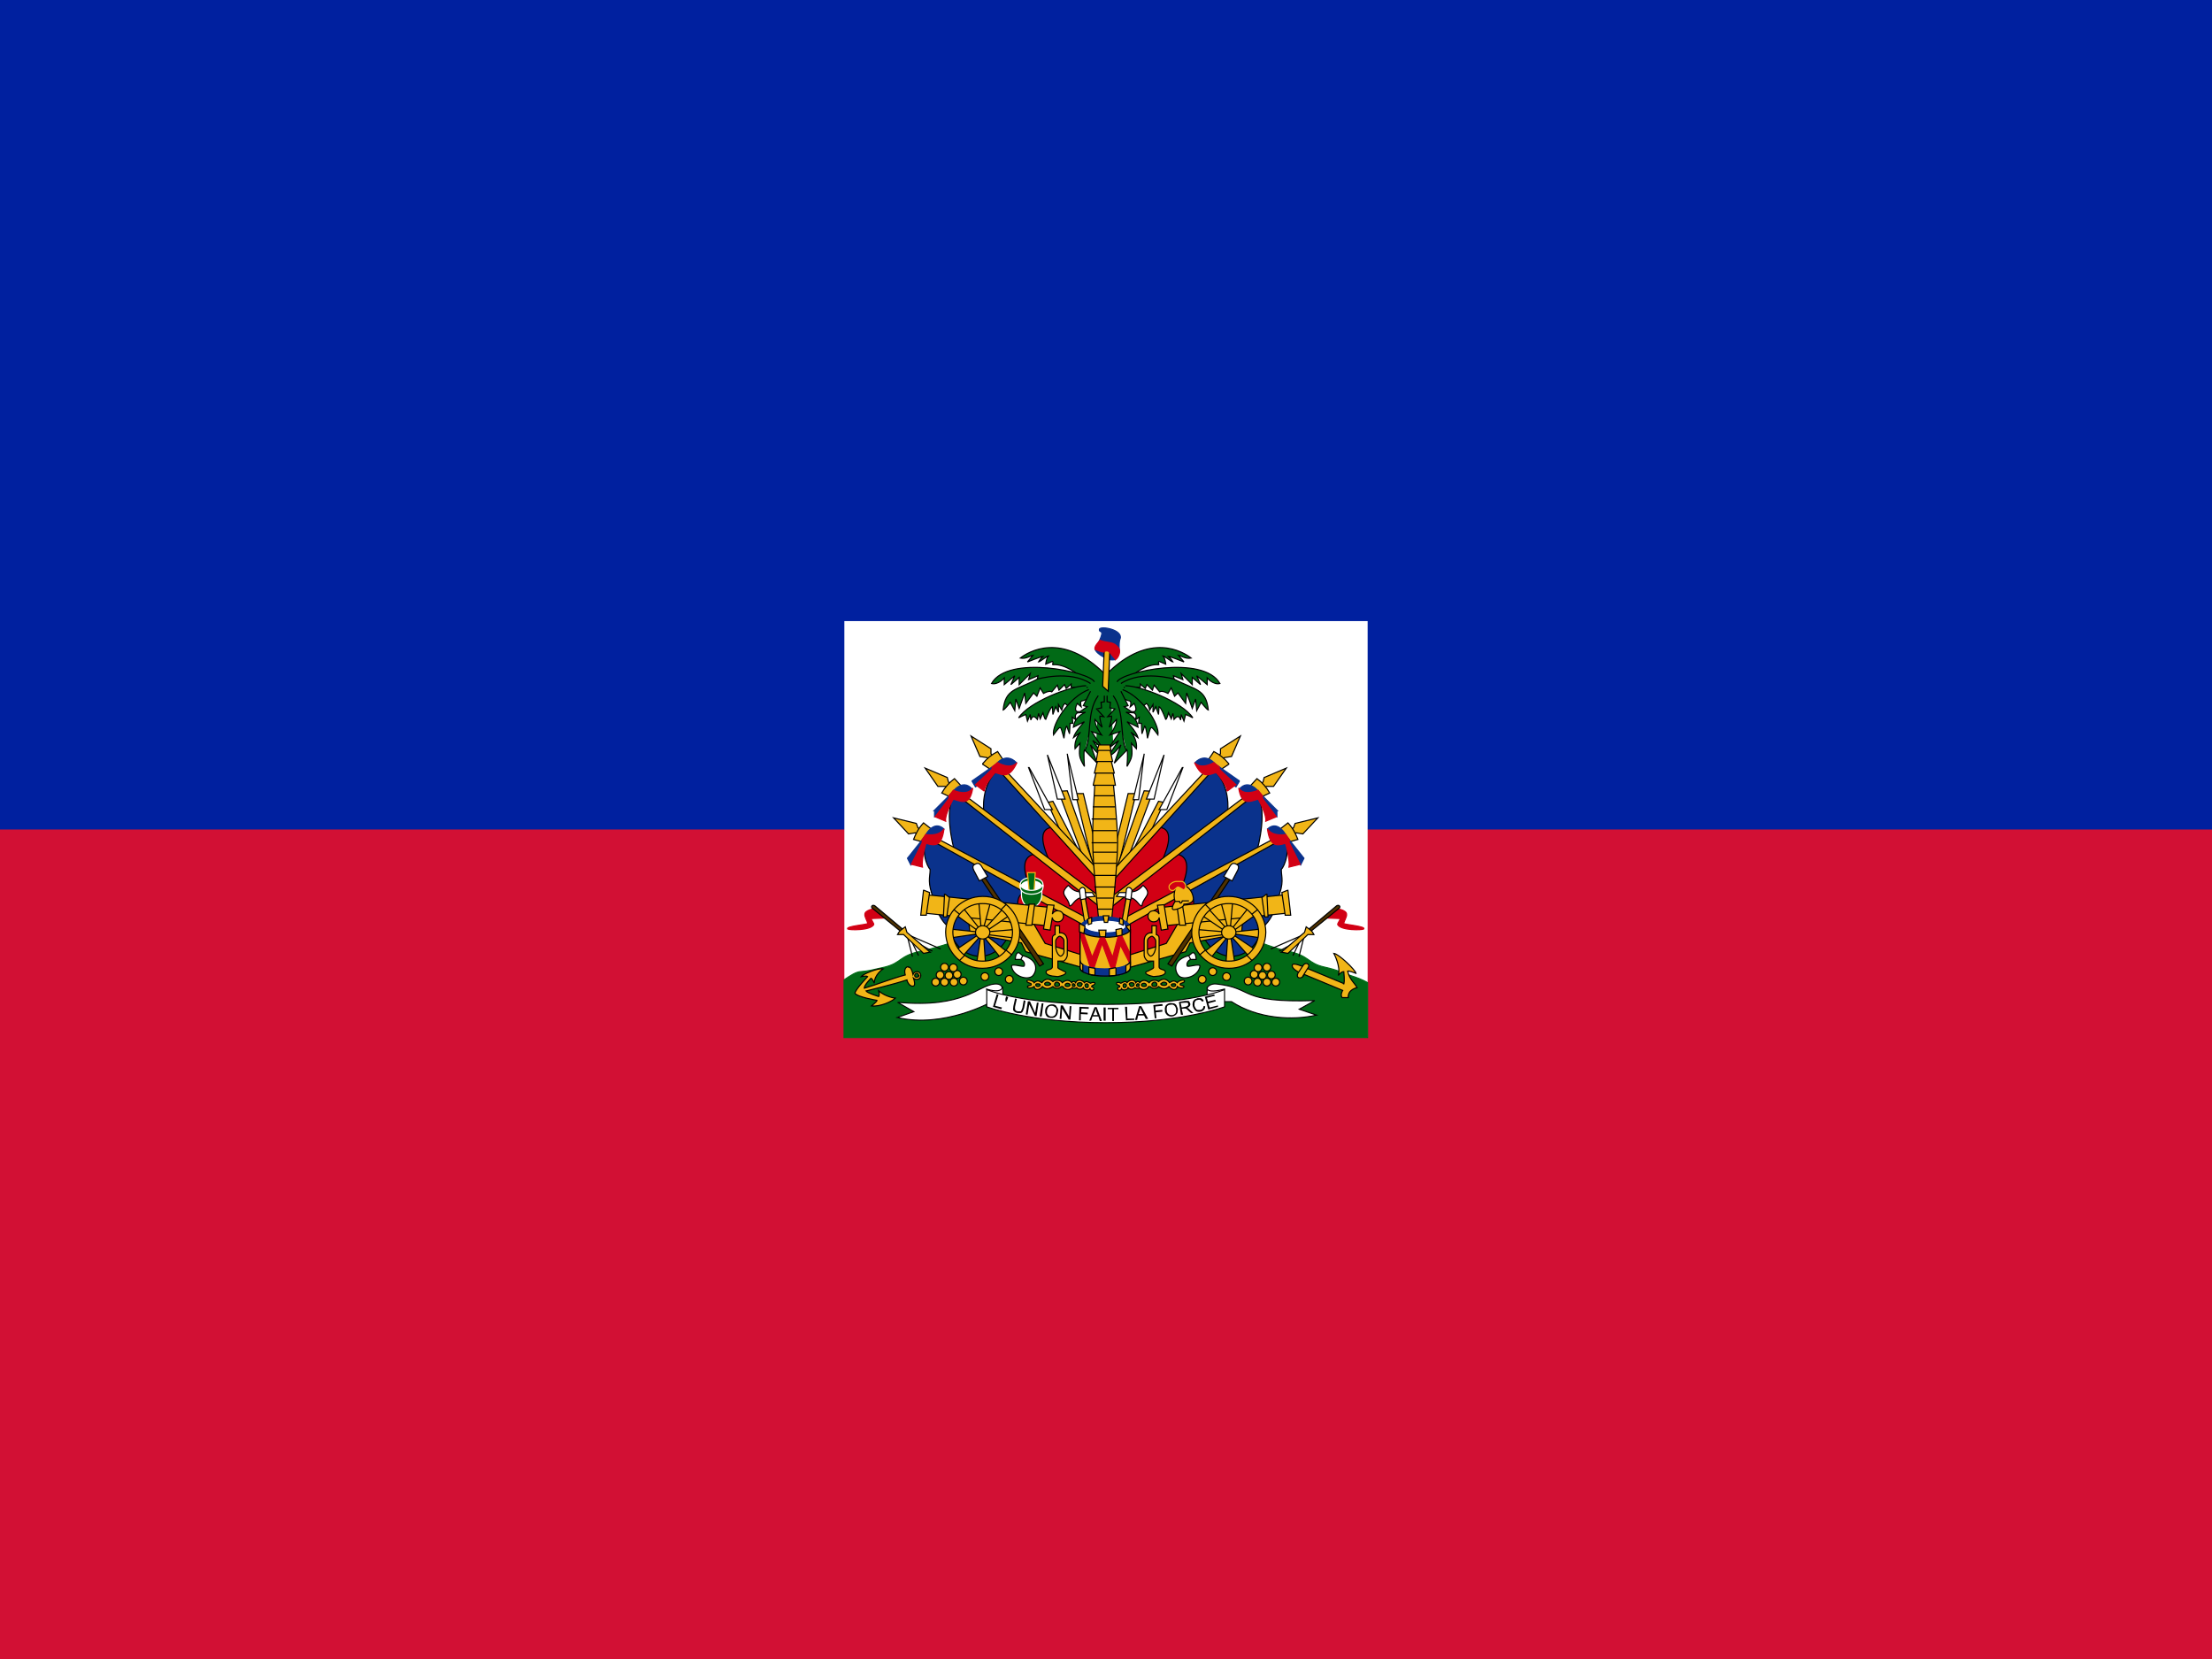
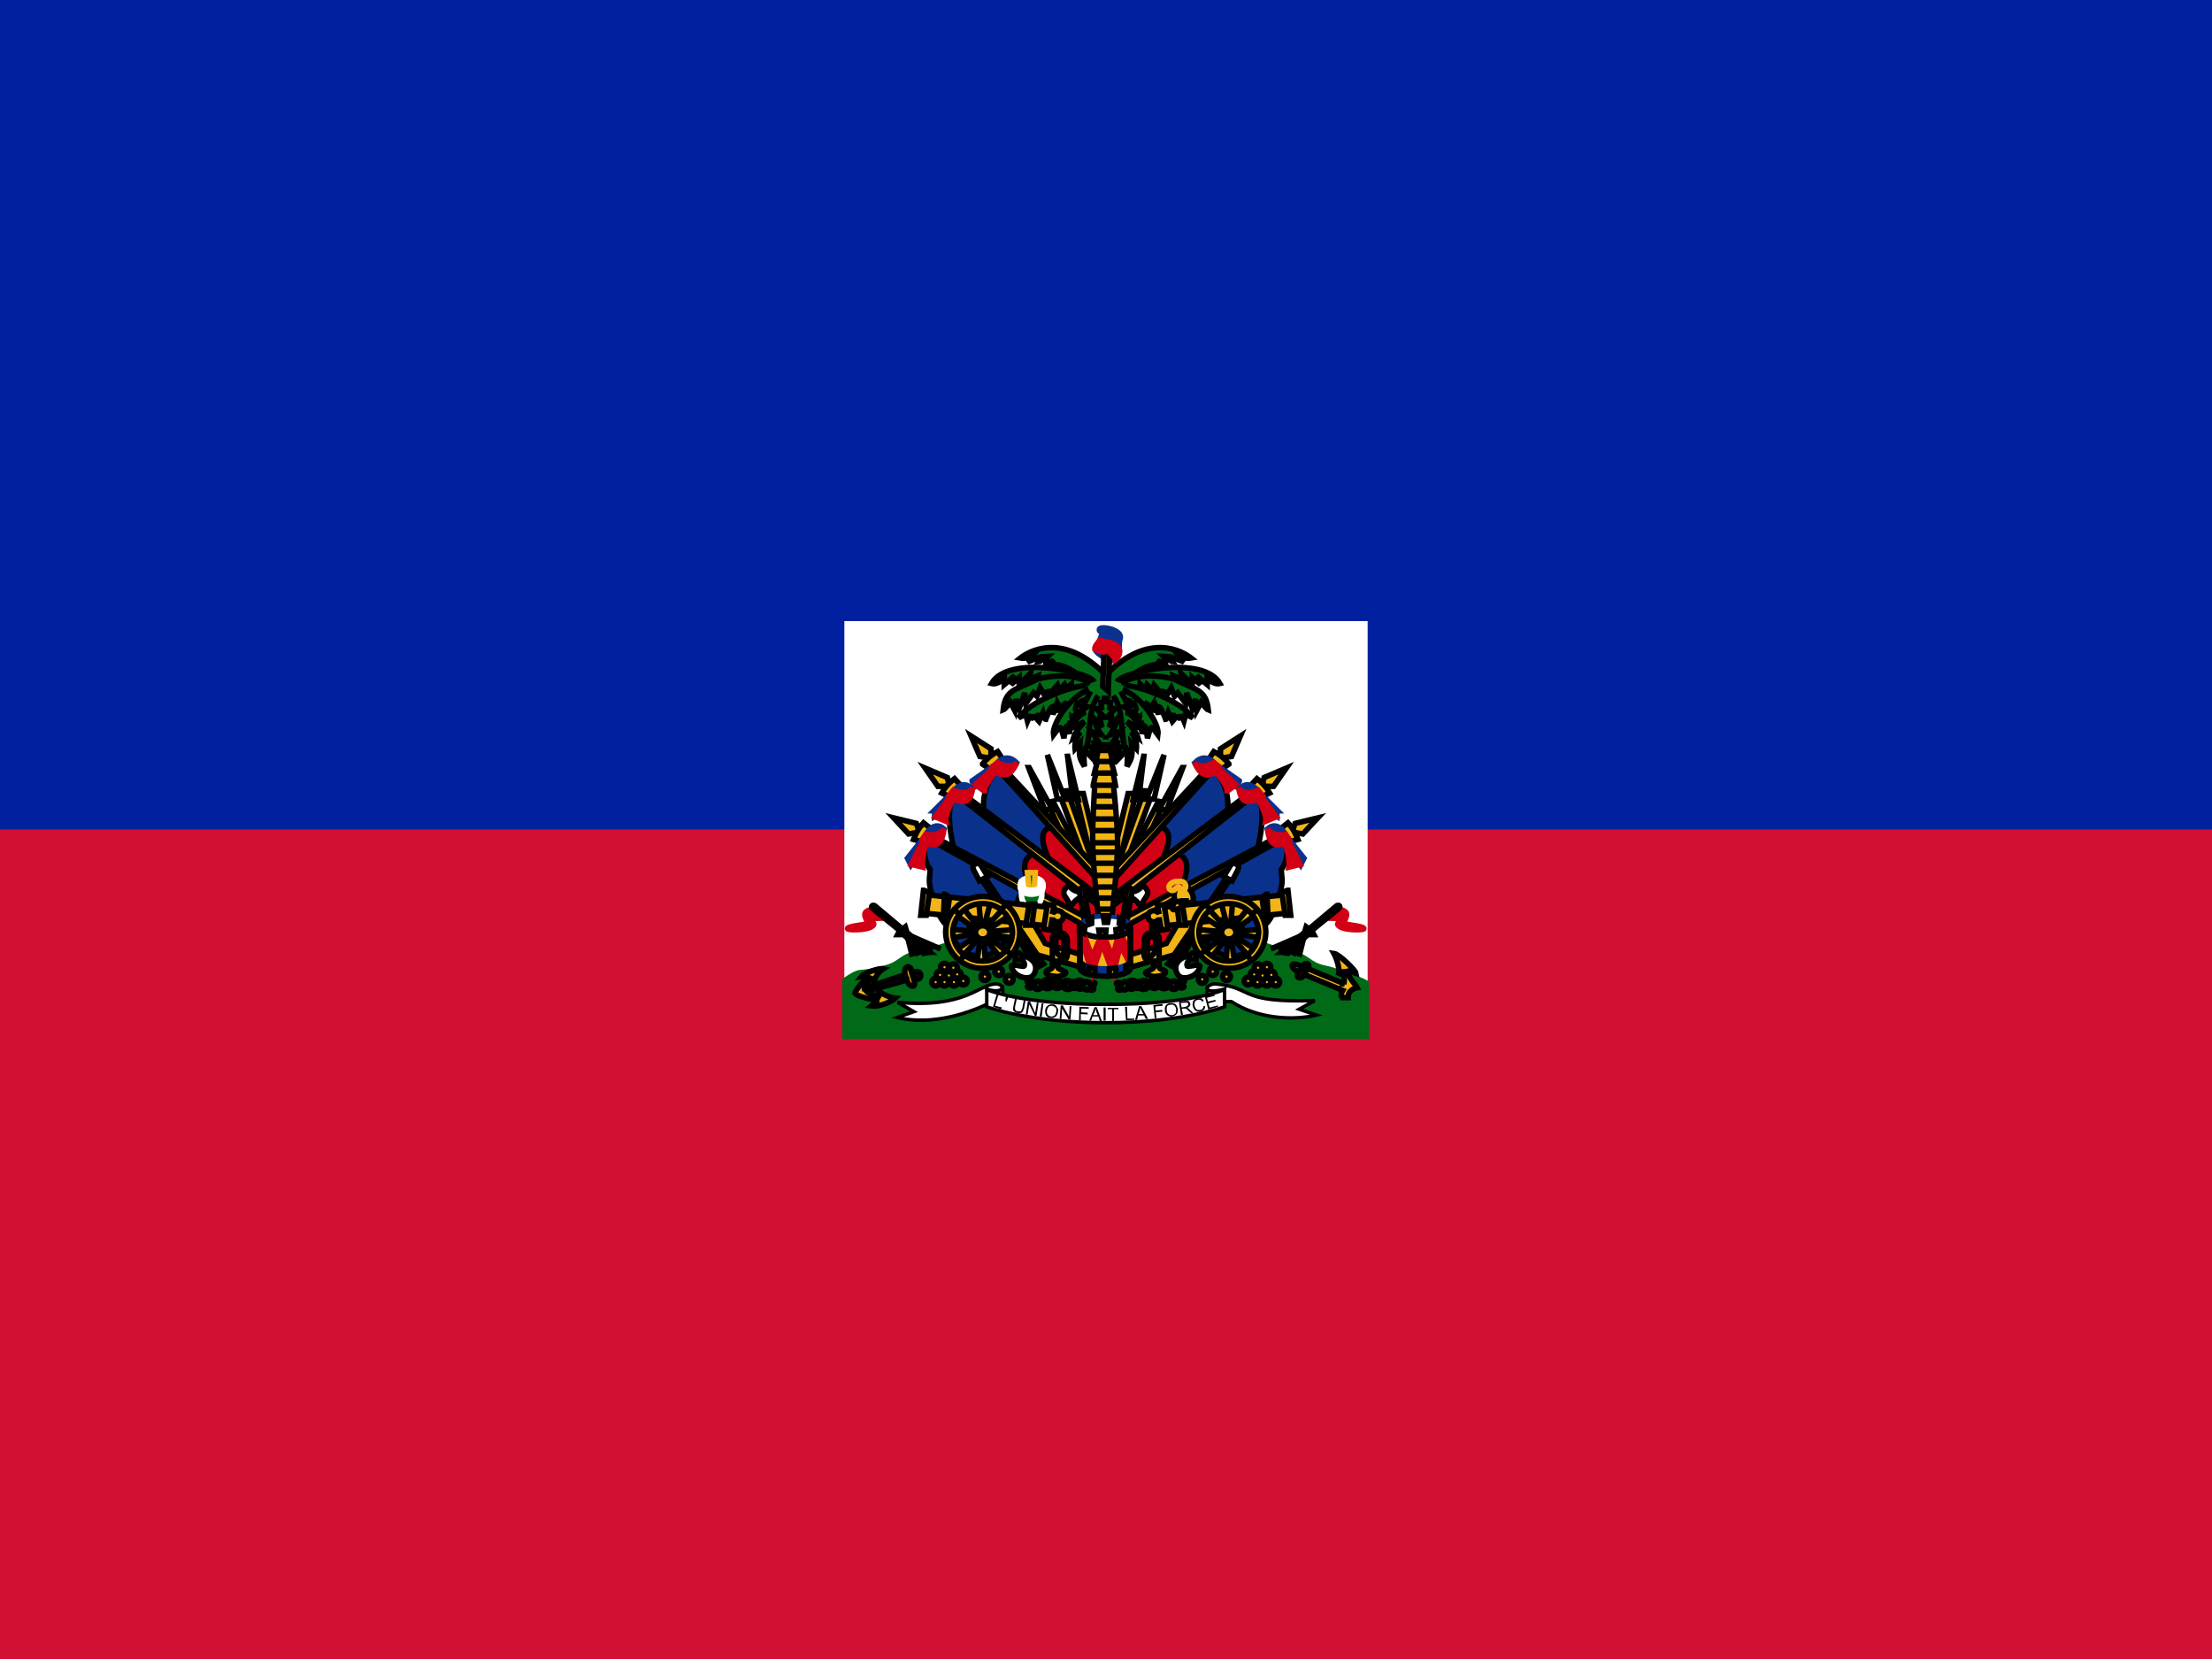
<svg xmlns="http://www.w3.org/2000/svg" xmlns:xlink="http://www.w3.org/1999/xlink" id="flag-icons-ht" viewBox="0 0 640 480">
  <path fill="#d21034" d="M0 0h640v480H0z" />
  <path fill="#00209f" d="M0 0h640v240H0z" />
-   <g fill="#f1b517" stroke="#000" stroke-width=".2">
+   <g fill="#f1b517" stroke="#000" strokeWidth=".2">
    <path fill="#fff" stroke="none" d="M244.3 179.7h151.4v120.5H244.3z" />
-     <path fill="#016a16" stroke="#016a16" stroke-width=".3" d="m350.5 266.8-31 1-30.7.3s-15.8 5.8-22.3 7.1c-6.4 1.3-5.6 3.4-10.5 4.6-4 .9-4.5 1.1-6.8 1.3-1.5 0-3.2 1.2-5 2.4v16.7h151.5v-15.9c-1.6-.9-3.2-1.5-4.8-2-2.2-.8-3.7-1.6-7.7-2.5-5-1.1-4.2-3.3-10.6-4.6-6.5-1.3-22.1-8.4-22.1-8.4z" />
+     <path fill="#016a16" stroke="#016a16" strokeWidth=".3" d="m350.5 266.8-31 1-30.7.3s-15.8 5.8-22.3 7.1c-6.4 1.3-5.6 3.4-10.5 4.6-4 .9-4.5 1.1-6.8 1.3-1.5 0-3.2 1.2-5 2.4v16.7h151.5v-15.9c-1.6-.9-3.2-1.5-4.8-2-2.2-.8-3.7-1.6-7.7-2.5-5-1.1-4.2-3.3-10.6-4.6-6.5-1.3-22.1-8.4-22.1-8.4z" />
    <g transform="translate(-80) scale(1.6)">
      <g id="a">
        <path d="M244.5 143.5h1.4l2.6 10.7-.6 3.4-3.4-14z" />
        <path fill="#fff" d="m243 136.3 1 8.3h1l-2-8.2z" />
        <path d="m245.7 154.6-4.3-11.5 1.6-.1 5 14-2.3-2.4z" />
        <path fill="#fff" d="m239.4 136.5 1.8 8h1.4l-3.2-8z" />
        <path d="m241.9 150.6-2.5-5.5 1-.2 4.7 9-3.2-3.3z" />
        <path fill="#fff" d="m236 138.8 2.9 7.6h1.4l-4.2-7.6z" />
        <path fill="#0a328c" d="m242.3 151.4-11.5-12.5c-3.6 2.8-2.9 8-2.9 8l13 10.2 1.3-5.7z" />
        <path fill="#d20014" d="m248.9 158.2-8.5-8.6c-3.6.2-.8 5.5-.6 6.2l9 7.7v-5.3z" />
        <path d="M248.1 156.8 230.6 138l-.7.5 18.6 20.6-.4-2.3zm-18.5-20-.4-.5v-.9l-3.6-2.3 1.6 3.7 1.3.2.3.4.8-.6z" />
        <path d="M227.7 138.1a8.4 8.4 0 0 1 2.7-2.2l1 1.5-2.2 1.8-1.5-1z" />
        <path fill="#0a328c" stroke="#0a328c" d="m225.8 141.3.6 1c.4-.1 4-3.5 4-3.5h2.7l.7-.9c-2-2-3.7.3-3.7.3l-4.3 3z" />
        <path fill="#d20014" stroke="#d20014" d="M228 143c0-1 1.8-3.2 2-3.3 1.3.4 2.5 1.2 3.9-1.8-1.2 1.4-3.5 0-3.5 0l-1 .8v.4l-3 2.8 1.5 1.1z" />
        <path fill="#0a328c" d="m237.3 154.7-14.4-11.4c-2.5 2.5-.4 10.2-.4 10.2l14 7.6.7-6.4z" />
        <path fill="#d20014" d="m249.2 164-11.9-9.6c-4 .6-.8 6.5-.6 7.2l12.5 6.8v-4.5z" />
        <path d="m248.7 162-25.6-19.2-.5.6 26.8 21-.7-2.4zm-26.8-20.2-.4-.4-.2-.8-4-1.7 2.3 3.3h1.3l.4.4.6-.8z" />
        <path d="M220.3 143.4a8.2 8.2 0 0 1 2.3-2.6l1.2 1.3-1.8 2.1-1.7-.8z" />
        <path fill="#0a328c" stroke="#0a328c" d="M219 146.6v1.1c.4-.2 3.7-3.7 3.7-3.7l2.5-.5.6-.8c-1.8-2.1-3.7.7-3.7.7l-3.2 3.2z" />
        <path fill="#d20014" stroke="#d20014" d="M221 148.5c-.2-1 1.2-3.8 1.4-4 1.6.5 3 1.2 3.5-2-1 1.6-3.5.4-3.5.4l-.8 1v.5l-2.5 3.3 1.9.8z" />
        <path fill="#0a328c" d="M236.2 161.7a2783.3 2783.3 0 0 1-18.5-10.5c-1.3 2.3-.1 5.5.5 6 0 1.5-.6 2.3.7 5.5.4 2 1.3 3.9 2.7 5 1.6 6.4 8.2 6.9 10.7 1.6l4-7.6z" />
        <path fill="#d20014" d="m248.3 168.5-12.5-7.3c-4 .5 0 8 .3 8.7l12.2 4.3v-5.7z" />
        <path d="m246.2 165.8-28.3-15-.5.6 30 16.7-1.2-2.3zM216.5 150l-.5-.3-.3-.8-4.1-1 2.7 2.9 1.2-.2.6.3.4-.9z" />
        <path d="M215.2 151.8c.4-1 .8-1.9 1.8-3l1.4 1.1-1.4 2.4-1.8-.5z" />
        <path fill="#0a328c" stroke="#0a328c" d="m214.1 155.2.6 1.2 3-4.6 2.5-.9.5-1c-2-1.8-3.5 1.4-3.5 1.4l-3.1 3.9z" />
        <path fill="#d20014" stroke="#d20014" d="M216.8 156.8c-.2-1 .5-4.2.7-4.3 1.5.5 2.8.6 3.2-2.6-1 1.5-3.3 1-3.3 1l-.7 1 .1.4-2 4 2 .5z" />
      </g>
      <use xlink:href="#a" width="100%" height="100%" transform="matrix(-1 0 0 1 499.9 0)" />
    </g>
    <g transform="translate(-80) scale(1.6)">
      <path fill="#016a16" stroke="#016a16" d="m248.8 125.6-.5 9h2.9l-.4-9 3-.3-.3-3.6-7.5.3v3.2l2.8.4z" />
      <g id="b" fill="#016a16">
        <path d="M249.8 121.9c-7.8-7.8-13.9-4-15.3-2.9 1 .2 1.8-.4 2.3-.5l-1 1.2s2.5-1 2.8-1c-.4.3-.8 1-.8 1 .2 0 1.6-1.1 1.8-1.1-.4.4-.5 1.5-.5 1.5l1.2-.5c.3.2-.1.6.1.6 2-.2 4.7 1.7 5 2.3" />
        <path d="M247.9 123.3c-.8-1.8-15.6-5-18.6.3 1.2.3 2.3-1 2.3-1v1.2l1.9-1.6-.7 1.6 1.5-1.3v1.3l2-2-.3 1.1 1.7-.7-.2 1" />
        <path d="M247.2 123.6c-3.8-2.5-9.6-.8-9.6-.8-3.8 2-5.8 1.7-6.2 5.6.3-.1 1.3-1.4 1.3-1.4l.8 1.5.2-2.1.6 1.7 1-2.8.2 1.9 1.4-1.9.6.6.6-1.5.6 1s1-.6 1.5-.3l1-1.2.3.9 1-1 .3.7.9-.8v.6h3" />
        <path d="M246.4 124c-2.7 0-10.3 2.9-12.2 5.8a13.3 13.3 0 0 1 1.3-.6l.3 1.2.5-1.2.1 1c.3-.8.6-.8 1.2-.1l.2-1.1.3 1 .5-1.1s.3 1.2.5 1.2c0 0 .8-2.2 1.2-2.3l.1 1.4.5-1.4.5 1v-1.4l.6 1s.2-1 .6-1.2l.8.7 3.4-2.5" />
        <path d="M246.9 124.7c-3.5 1.3-6.7 6.2-6.4 8.2 1.5-2 1.2-1.7 1.9.6 0 0 .2-2 .5-2.2l.5 1.4.1-1.9h.5l-.1-1.1.7.5c-.2-.7-.3-.9.4-1.5 0 0-1 .1-.2-1.5l.7.6s-.2-.7 0-1l2.6-.8" />
        <path d="m247.2 125-1.3 2.6.7.2-1.6 1.1 1.3-.1s-2 .7-2.2 2.7l2-1s-1.7 1.8-2 2.9l1.3-1s-1.2 1.2-1 3l.9-1c-.2 2.3-.2 2.5.8 4.2 0 0-.2-2.6 0-3l2.3 2.4-1.2-3.3s1.4 2 2.2 1.9l-1.8-2.7 1.8 1.4-2-3 1.8.6s-1.3-1.7-1.2-2.8l1.3 1.4s-.5-1.5-.4-2l.7.1-1.3-1.4.9-.2-.1-1 .6-.1v-1.1m-1.1 0c-2.2 3-1.1 7.5-2.4 9.9" />
      </g>
      <use xlink:href="#b" width="100%" height="100%" transform="matrix(-1 0 0 1 499.9 0)" />
      <path d="M251 166.5s1.1-10 1.1-14.2c0-3.4-.8-10.8-.8-10.8H248s-.5 7.4-.4 10.8c0 4.2 1.1 14.2 1.1 14.2h2.3z" />
      <path d="M247.7 142h4l-.5-2.7h-2.9l-.6 2.6z" />
      <path d="M248 139.8h3.5l-.7-2.7h-2.2l-.7 2.7z" />
      <path d="M248.2 137.7h3l-.6-2.7h-1.9l-.5 2.7z" />
      <path d="M250.7 134.7h-2l-.3 1h2.5l-.2-1zm.4 29.7h-2.6m2.8-2h-3m3.4-2h-3.8m4-2.1h-4m4-2.2h-4.1m4.2-2h-4.4m4.4-1.7h-4.6m4.6-2.2h-4.6m4.5-2.1h-4.5m4.3-2.2h-4.1m3.9-2h-3.7" />
      <path fill="#0a328c" stroke="#0a328c" d="M250 119c-.8-.3-2.3-1.3-1.9-1.9l.7-1.2c1-2.2 0-1.4 0-2-.2-.8 3.8-.2 3.8 1.3 0 .5-.3.2-.2 2.6l-.8 1.5a3.5 3.5 0 0 1-1.7-.2z" />
      <path d="m250.4 125-1-.9.3-7.1 1 .3-.3 7.6z" />
      <path fill="#d20014" stroke="#d20014" d="M251.7 119.3c.6-.4 1-1.5.6-2.1-1-1.3-1.7-.8-3.4-1.4-.3.4-1 1-.9 1.6 2.3 1 1.4.2 2.2.3.4 0 .6.5 1.5 1.5z" />
    </g>
    <g transform="translate(-80) scale(1.6)">
      <use xlink:href="#c" width="100%" height="100%" transform="matrix(1 0 0 -1 0 320.4)" />
-       <path fill="#016a16" stroke="#fff" stroke-linecap="round" d="M238.4 161.8c0 1.2-.9 2.3-1.9 2.3s-1.8-1-1.8-2.4v-1.2h3.7v1.2z" />
+       <path fill="#016a16" stroke="#fff" strokeLinecap="round" d="M238.4 161.8c0 1.2-.9 2.3-1.9 2.3s-1.8-1-1.8-2.4v-1.2h3.7v1.2z" />
      <ellipse cx="236.5" cy="160.1" fill="#fff" stroke="none" rx="1.8" ry=".9" />
      <path fill="#016a16" stroke="#f1b517" d="m236.1 161-.3-3.2h1.4l-.2 3.3h-.9z" />
-       <path id="c" fill="#016a16" stroke="#fff" stroke-linecap="round" d="M238.5 160.1c-.2.5-1 .9-2 .9s-1.7-.4-2-.9a.8.8 0 0 0 0 .4c0 .7.9 1.2 2 1.2 1.2 0 2.1-.5 2.1-1.2a.8.8 0 0 0 0-.4z" />
+       <path id="c" fill="#016a16" stroke="#fff" strokeLinecap="round" d="M238.5 160.1c-.2.5-1 .9-2 .9s-1.7-.4-2-.9a.8.8 0 0 0 0 .4c0 .7.9 1.2 2 1.2 1.2 0 2.1-.5 2.1-1.2a.8.8 0 0 0 0-.4z" />
      <g id="d">
        <path d="m246 172.8-7-2.2-3.1-5.3-10.9-.5.4 4 9.3 1.7.8 1.6 10.7 3-.2-2.3z" />
        <path fill="#503200" d="m238.7 174.3-11.2-16.5-.5.5 11 16.4.7-.4z" />
        <path fill="#fff" d="m228.6 158.5-1.2-2c-.3-.4-.6-.5-1.1-.2-.5.2-.4.7-.2 1.1l1 1.9 1.5-.8z" />
        <path d="m240 164.1-22.5-2.3-.6 3.3 22.4 2.3.7-3.3z" />
        <path d="m217 161-.5 4.5h1l.6-4.1-1-.4zm3.8.7-.2 4.1h.6l.5-3.5-.8-.6zm15.3 1.8-.6 3.8h1.1l.5-3.8h-1zm3.3.1-.7 4.4 1.2.2.4-2.3c0 .5.5.8 1 .8.6 0 1-.5 1-1 0-.6-.4-1-1-1a1 1 0 0 0-1 .6l.3-1.6-1.2-.1zm-8 .7-3.2 3.5.4.4 4-2.7-1.3-1.2zM224 173l3.1-3.5-.3-.4-4 2.7 1.2 1.2zm8.1-.9-3.7-2.9-.4.3 3 3.8 1.1-1.2zm-9.3-6.7 3.9 2.8.4-.3-3-3.8-1.3 1.3zm4.2-2.3.4 4.6h.5l1.2-4.5-2.1-.1zm1.2 11-.3-4.5h-.6l-.7 4.6h1.6zm5.1-6-4.8.4v.5l4.8.6V168zm-11.4 1.5 4.7-.7v-.4l-4.8-.5v1.6z" />
        <ellipse cx="227.7" cy="168.6" rx="1.3" ry="1.2" />
-         <path fill-rule="evenodd" stroke-linecap="round" d="M234.4 168.6c0 3.5-3 6.5-6.7 6.5a6.6 6.6 0 0 1-6.7-6.5c0-3.6 3-6.5 6.7-6.5a6.6 6.6 0 0 1 6.7 6.5zm-1.3 0a5.3 5.3 0 0 1-5.4 5.2 5.3 5.3 0 0 1-5.4-5.3 5.3 5.3 0 0 1 5.4-5.1 5.3 5.3 0 0 1 5.4 5.2z" />
+         <path fill-rule="evenodd" strokeLinecap="round" d="M234.4 168.6c0 3.5-3 6.5-6.7 6.5a6.6 6.6 0 0 1-6.7-6.5c0-3.6 3-6.5 6.7-6.5a6.6 6.6 0 0 1 6.7 6.5zm-1.3 0a5.3 5.3 0 0 1-5.4 5.2 5.3 5.3 0 0 1-5.4-5.3 5.3 5.3 0 0 1 5.4-5.1 5.3 5.3 0 0 1 5.4 5.2z" />
        <path d="m223.5 165.3-1-.8m8.5 0 1-1m1 9.2-1.1-.9m-8.4 1.9 1-1m21.7-10.6 1.1 6-.9.4-1-6.3h.8z" />
        <path fill="#fff" d="M245.6 161.4c-.5-.3-1.2.1-2.4-1.3-1.9 1.7 0 2 .2 3.7.5.2.9-1.4 2.3-1.5l2.3-.2-.5-.7h-2z" />
        <path fill="#fff" d="m246.4 162.5-.2-1.7c-.3-.7-1-.1-1 .2l.2 1.7 1-.2z" />
        <path fill-rule="evenodd" d="M240.8 167.4v1.6c-.6.2-.5.6-.5 1.2v4.7c-.1.4-.7.4-1 .6-.3.3-.2.8 1 1l1 .1c1.5-.3 1.8-.8 1-1-.3-.2-.9-.4-1-.6v-1.2h1c.2 0 .7-.6.7-1.1v-2.5c0-1.4-1-1.6-1.4-1.5v-1.3h-.8zm1.6 2.7c0-.4-.6-.8-.8-.8-.2 0-.7.5-.7.9v1c0 .4.3 1.6.9 1.7.2 0 .6-.4.6-.8v-2z" />
        <path fill="#fff" d="M234.3 172.3c-.7-.2-.7 1.2-.7 1.2h1c.5.2.8.8.6 1.2-.3.2-2.2-.5-2.3 0 .3 1.9 2.9 2.6 3.8 1.8.9-.9 1.1-3-1.8-3.7l-.6-.5zm.6.6-.3.6" />
        <path d="m215 173-1-4m2.1 3.8-1.5-3.1m4 2.3-3.3-1.8m4.8 1.4-6.2-2.7" />
        <path fill="#d20014" stroke="#d20014" d="m210.2 166-2.6.1c-.2.1.5.9.4 1.1-.6 1.1-4.4 1-4.7.8-.5-.5 3.5-.8 3.6-1 0-.4-.6-1.2-.5-1.7 0-.7 1.7-1 1.7-1l2.1 1.7z" />
        <path fill="#503200" d="m213.2 168-5-4.2s-.3-.2-.5 0 0 .4 0 .4l5.4 4.4.1-.5z" />
        <path d="m218.2 172.2-4.2-3.6-.3-1-.8.6c-.3.2-.6.8-.6.8h1.1l3.6 3.4 1.1-.2z" />
        <circle cx="232.5" cy="177.1" r=".7" />
        <circle cx="230.6" cy="175.7" r=".7" />
        <circle cx="228.1" cy="176.6" r=".7" />
        <circle cx="224.2" cy="177.4" r=".7" />
        <circle cx="222.5" cy="177.6" r=".7" />
        <circle cx="220.8" cy="177.6" r=".7" />
        <circle cx="219.2" cy="177.6" r=".7" />
        <circle cx="220" cy="176.3" r=".7" />
        <circle cx="221.6" cy="176.4" r=".7" />
        <circle cx="223.1" cy="176.2" r=".7" />
        <circle cx="222.4" cy="175" r=".7" />
        <circle cx="220.8" cy="174.9" r=".7" />
        <path fill-rule="evenodd" d="M236.5 178c0-.3-.8-.2-.8-.6 0-.4 1.2 0 1.3.3.7-.6 1-.2 1.4 0 .6-.8 1.3-.8 2-.2.4-.4 1.4-.3 1.7.2.7-.6 1.3-.5 1.7 0 .2-.3.5-.3.7 0 .3-.7 1.2-.5 1.6 0 .3-.4.7-.1 1.1.1.3-.2.8-.2.8 0 0 .4-.6.3-.6.6 0 .2.4 0 .4.4 0 .3-.6.4-.7 0-.3.4-1.1.2-1.2-.2a.8.8 0 0 1-1.2 0c-.3.2-.7.2-.8 0-.5.5-1.4.4-1.7-.2h-.3a1 1 0 0 1-1.5 0c-.9.6-1.4.4-1.9 0-.5.7-1.4.7-1.5 0-.4.3-1.2.4-1.2 0 0-.2.7-.1.7-.4zm1.6.1c0 .2-.2.3-.4.3s-.4-.1-.4-.3.1-.2.4-.2.4.1.4.2zm1.9-.2c0 .2-.3.3-.6.3s-.5-.1-.5-.3c0-.1.2-.3.5-.3s.5.2.5.3zm3.5.2c0 .2-.2.3-.5.3s-.4-.1-.4-.3c0-.1.2-.3.4-.3s.5.1.5.3zm-1.9 0c0 .2-.2.3-.5.3s-.4-.1-.4-.4c0-.2.2-.4.4-.4s.5.2.5.4zm4 0c0 .1-.1.3-.3.3-.3 0-.5-.2-.5-.4s.2-.3.5-.3c.2 0 .4.1.4.3zm-1.2 0c0 .2 0 .3-.2.3s-.3-.1-.3-.3.1-.2.3-.2l.2.2zm2.4.1c0 .2 0 .4-.3.4-.1 0-.3-.2-.3-.4s.2-.3.3-.3c.2 0 .3.1.3.3z" />
      </g>
      <use xlink:href="#d" width="100%" height="100%" transform="matrix(-1 0 0 1 499.9 0)" />
      <path fill="#0a328c" stroke="#0a328c" d="M249.8 165.7c-2.5 0-4.5 1-4.5 2.1 0 .2 0 .4.2.6.5.6 2.3 1 4.4 1 2 0 3.6-.3 4.2-.9.2-.2.3-.4.3-.7 0-1.1-2-2-4.6-2z" />
      <path d="M254.4 168v7c0 .9-2 1.5-4.5 1.5s-4.6-.6-4.6-1.5v-7c0 .8 2 1.5 4.5 1.5 2.6 0 4.6-.7 4.6-1.5z" />
      <path fill="#d20014" stroke="#d20014" d="M245.3 168v1l2.2 7 1.8-5.4 2 5.5 1.3-5.2 1.8 3.5v-1.9l-1.6-3.4a8.3 8.3 0 0 1-.6.2l-1 3.8-1.5-3.6a14.5 14.5 0 0 1-.7 0l-1.5 3.6-1.6-4.4c-.4-.2-.6-.5-.6-.7z" />
      <path fill="#0a328c" stroke="#0a328c" d="M254.4 173.7v1.3c0 .9-2 1.5-4.5 1.5s-4.6-.6-4.6-1.5v-1.3c0 .9 2 1.5 4.5 1.5 2.6 0 4.6-.6 4.6-1.5z" />
      <path d="m251.7 175-1.1.2v1.3l1.2-.1v-1.3zm-4.8-.1v1.3l1.1.2v-1.3a8.9 8.9 0 0 1-1.1-.2zm-1.6-1.2v1.3c0 .3.2.5.5.7v-1.3c-.3-.2-.5-.4-.5-.7zm9.1.2c0 .2-.4.5-.8.7v1.3c.5-.2.8-.5.8-.9v-1z" />
      <path fill="none" d="M254.4 168v7c0 .9-2 1.5-4.5 1.5s-4.6-.6-4.6-1.5v-7" />
      <path fill="#fff" stroke="#fff" d="M253.4 167.5c0 .5-1.6 1-3.5 1-2 0-3.6-.5-3.6-1s1.6-.9 3.5-.9c2 0 3.6.4 3.6 1z" />
      <path d="m248.7 168.2.2 1.2h1l.1-1.2h-1.3zm4.1-.3-1 .2.1 1.2 1-.2V168zm-5.4-2-.7.3.1 1 .6-.2v-1zm2.4-.3h-.3l.2 1.2h.6l.2-1.2a9.7 9.7 0 0 0-.7 0zm2.7.4-.1 1 .7.3v-1a5.3 5.3 0 0 0-.6-.3zm-6.5 2.8.2-1.3-1-.5v1.5l.8.3zm8.4-.3v-1.3l-.8.3.8 1zm9.3-8.5c.8 0 2 1 2.1 2.5 0 1-1.7 1-1.7 1 0 .5-1 .9-1.8 1-.8 0 .2-1.5.2-1.5-.5-1.3.2-2.7.2-2.7l1-.3z" />
      <path d="M262.5 163h.8s0 .3.2.3.3-.4.3-.4h1.2" />
      <path fill="#d20014" stroke="#f1b517" d="M264.1 160.9c.7-.5.1-1.5-.4-1.5h-1c-.6 0-1.4.6-1.3 1 0 .5.4.7.8.6.2 0 .6-.6.8-.6.3 0 1 .6 1.1.5z" />
      <path fill-rule="evenodd" d="M214.2 174.8c-.6.1-.7.8-.5 1.5-2.6.7-5 1.7-7.4 2.4-.1-.5 1.2-1.8 1.2-1.8.3.1.6.9.6.9 0-1.6 1.6-2.6 1.6-2.6-1-.2-3.7 1-4 1.4 0 0 1-.2 1.2 0 0 0-2.2 2.3-2.3 3 .4.7 4 1.3 4 1.3 0 .2-1 1-1 1 1.5.2 3.7-.8 4.3-1.4 0 0-1.7-.2-3-1.3 0 0 .2.7 0 1 0 0-2-.6-2.3-1 0 0 5-1.2 7.4-2 .1.5.6 1.3 1.2 1.1.3-.1.2-.8 0-1.4a.8.8 0 0 0 .6.2c.4 0 .7-.3.7-.7 0-.4-.3-.7-.7-.7a.8.8 0 0 0-.7.5c-.1-.5-.4-1.4-.8-1.3zm2 1.6c0 .2-.2.3-.4.3a.3.3 0 0 1-.4-.3c0-.2.2-.4.4-.4s.3.2.3.4z" />
      <path d="M293 177.9c.2-.4 0-2.2 0-2.2-.5 0-1 .7-1 .7.5-1.6-.8-4-.8-4 .9.1 3.9 3 4 3.6 0 0-1.3-.5-1.5-.4.3 1.5 1.3 2.2 1.7 3 0 0-1.7.3-1.6 1.8h-1.1c-.4-.5.1-1.3.1-1.3l-7.7-3.2c-.5-.2-1.6-.8-1.4-1.4.1-.5 2 .3 2.4.5l7 2.9z" />
      <path d="m285.6 176.5 1-1.6c.3-.5-.4-1-.9-.4l-1 1.5c-.4.9.5 1.1 1 .5z" />
    </g>
-     <g fill="#fff" stroke-width=".3">
+     <g fill="#fff" strokeWidth=".3">
      <path d="m290.2 288.6-.1-3-3.5.3-.2 3.1 3.8-.4z" />
      <path d="m264.4 292.7-4.7-2.7c19.4 1.8 23.4-5 28.1-5.3 3-.3 3.3 3.2-2.3 1.5l1.5 3.6s-13.8 7.8-27.4 4.6l4.8-1.7zm84.8-4.1.1-3 4.3.2.2 3.1-4.6-.3z" />
      <path d="m375.9 292 4.5-2.5c-22.4.7-17.3-3.6-28.4-4.8-3-.4-5 3.4 2.2 1.5l-1.4 3.6h3.5c7.6 5 17.8 5.5 24.6 3.9l-5-1.7z" />
      <path d="M285.5 286.3v5s12.3 4.6 34.4 4.6c22.2 0 34.4-4.6 34.4-4.6v-5s-9.3 4.3-34.4 4.3c-25 0-34.4-4.3-34.4-4.3z" />
    </g>
    <path fill="#000" stroke="none" d="m287.3 291.3 1.1-3.7.5.2-1 3.2 2 .5-.2.5-2.4-.7zm3.6-1.6v-.7l.2-.7.6.2-.2.6-.3.7-.3-.1zm5.3-.3.5.2-.4 2.1-.4 1a1.2 1.2 0 0 1-.5.4h-1a2 2 0 0 1-.9-.4 1 1 0 0 1-.4-.6l.1-1 .5-2.2.5.1-.5 2.2a2.1 2.1 0 0 0 0 .8.7.7 0 0 0 .2.4l.5.2h1l.4-1 .4-2.2zm.6 4 .6-3.7h.6l1.5 3.4.5-3h.5l-.6 3.9-.5-.1-1.6-3.3-.5 3-.5-.1zm4 .7.6-3.8h.5l-.5 3.8h-.5zm1.6-1.7c0-.6.3-1.1.7-1.4a2 2 0 0 1 1.4-.4c.4 0 .7.1 1 .3l.5.8c.2.3.2.7.1 1a2.2 2.2 0 0 1-.3 1 1.7 1.7 0 0 1-.8.7 2 2 0 0 1-1 .1 2 2 0 0 1-1-.3 1.7 1.7 0 0 1-.5-.8 2.1 2.1 0 0 1-.1-1zm.5 0c0 .5 0 1 .3 1.2.2.3.5.5.9.5s.7 0 1-.3c.3-.2.4-.6.5-1a1.9 1.9 0 0 0 0-1 1.2 1.2 0 0 0-.5-.5 1.3 1.3 0 0 0-.7-.3c-.3 0-.7 0-1 .3-.2.2-.4.6-.5 1.2zm3.7 2.3.3-3.8h.6l1.8 3.2.2-3h.5l-.3 3.9h-.5l-1.9-3.2-.2 3h-.5zm5.6.4.1-3.8 2.7.1v.5l-2.1-.1-.1 1.1 1.9.1v.5l-2-.1v1.8h-.5zm3 .1 1.5-3.8h.6l1.5 4h-.6l-.4-1.3h-1.7l-.4 1.2h-.6zm1-1.5h1.4l-.4-1a9.8 9.8 0 0 1-.2-.9l-.2.8-.5 1.1zm3.1 1.6v-3.8h.6v3.8h-.6zm2.5 0V292h-1.3v-.4h3.1v.4h-1.3v3.4h-.5zm4 0-.3-4h.6l.1 3.4h2v.4l-2.5.1zm2.6-.2 1.2-4h.6l2 3.7h-.7l-.5-1h-1.7l-.3 1.3h-.6zm1-1.7h1.4l-.5-1-.4-.9a4.8 4.8 0 0 1-.1.8l-.4 1.1zm4.7 1.2-.4-3.8 2.6-.3.1.5-2.1.2v1.2l2-.2v.5l-1.9.2.2 1.7h-.5zm3-2.1a2 2 0 0 1 .2-1.6 2 2 0 0 1 1.3-.7l1 .1c.4.1.6.3.8.6l.4 1-.1 1a1.6 1.6 0 0 1-.6.8 2 2 0 0 1-.9.4 2 2 0 0 1-1-.1 1.7 1.7 0 0 1-.8-.6 2.1 2.1 0 0 1-.4-1zm.5-.1c0 .4.2.8.5 1 .3.3.6.3 1 .3s.7-.2 1-.5c.2-.3.2-.7.2-1.2a2 2 0 0 0-.3-.8 1.3 1.3 0 0 0-.6-.5 1.4 1.4 0 0 0-.7 0c-.4 0-.7.1-1 .4-.1.3-.2.7-.1 1.3zm4.1 1.3-.6-3.8 1.7-.3h.8c.2 0 .4 0 .5.2l.3.6c0 .3 0 .5-.2.7-.1.2-.4.4-.7.5a1.4 1.4 0 0 1 .3.1l.5.5 1 .9h-.7l-.7-.6a7.4 7.4 0 0 0-.5-.5 1.2 1.2 0 0 0-.3-.2.8.8 0 0 0-.3 0h-.3l-.6.1.4 1.7h-.6zm.2-2.2 1-.2a1.7 1.7 0 0 0 .6-.2.6.6 0 0 0 .3-.6.6.6 0 0 0-.2-.4h-.7l-1.3.1.3 1.3zm6.3-.4h.5c0 .4-.1.8-.3 1a2 2 0 0 1-1 .6 2 2 0 0 1-1 0 1.6 1.6 0 0 1-.8-.6 2.6 2.6 0 0 1-.5-1 2.2 2.2 0 0 1 0-1c0-.4.3-.7.5-.9l.9-.4h1c.4.2.6.4.8.8l-.5.2a1.2 1.2 0 0 0-.5-.5 1.1 1.1 0 0 0-.7 0 1 1 0 0 0-.7.3 1.1 1.1 0 0 0-.3.7v.7a2.3 2.3 0 0 0 .4.8c.1.2.3.4.6.4h.7a1.1 1.1 0 0 0 .6-.3c.2-.2.3-.5.3-.8zm1.4 1-1-3.7 2.7-.7.2.4-2.3.6.3 1.1 2.1-.5.2.4-2.2.6.4 1.2 2.4-.6v.4l-2.8.8z" />
  </g>
</svg>
